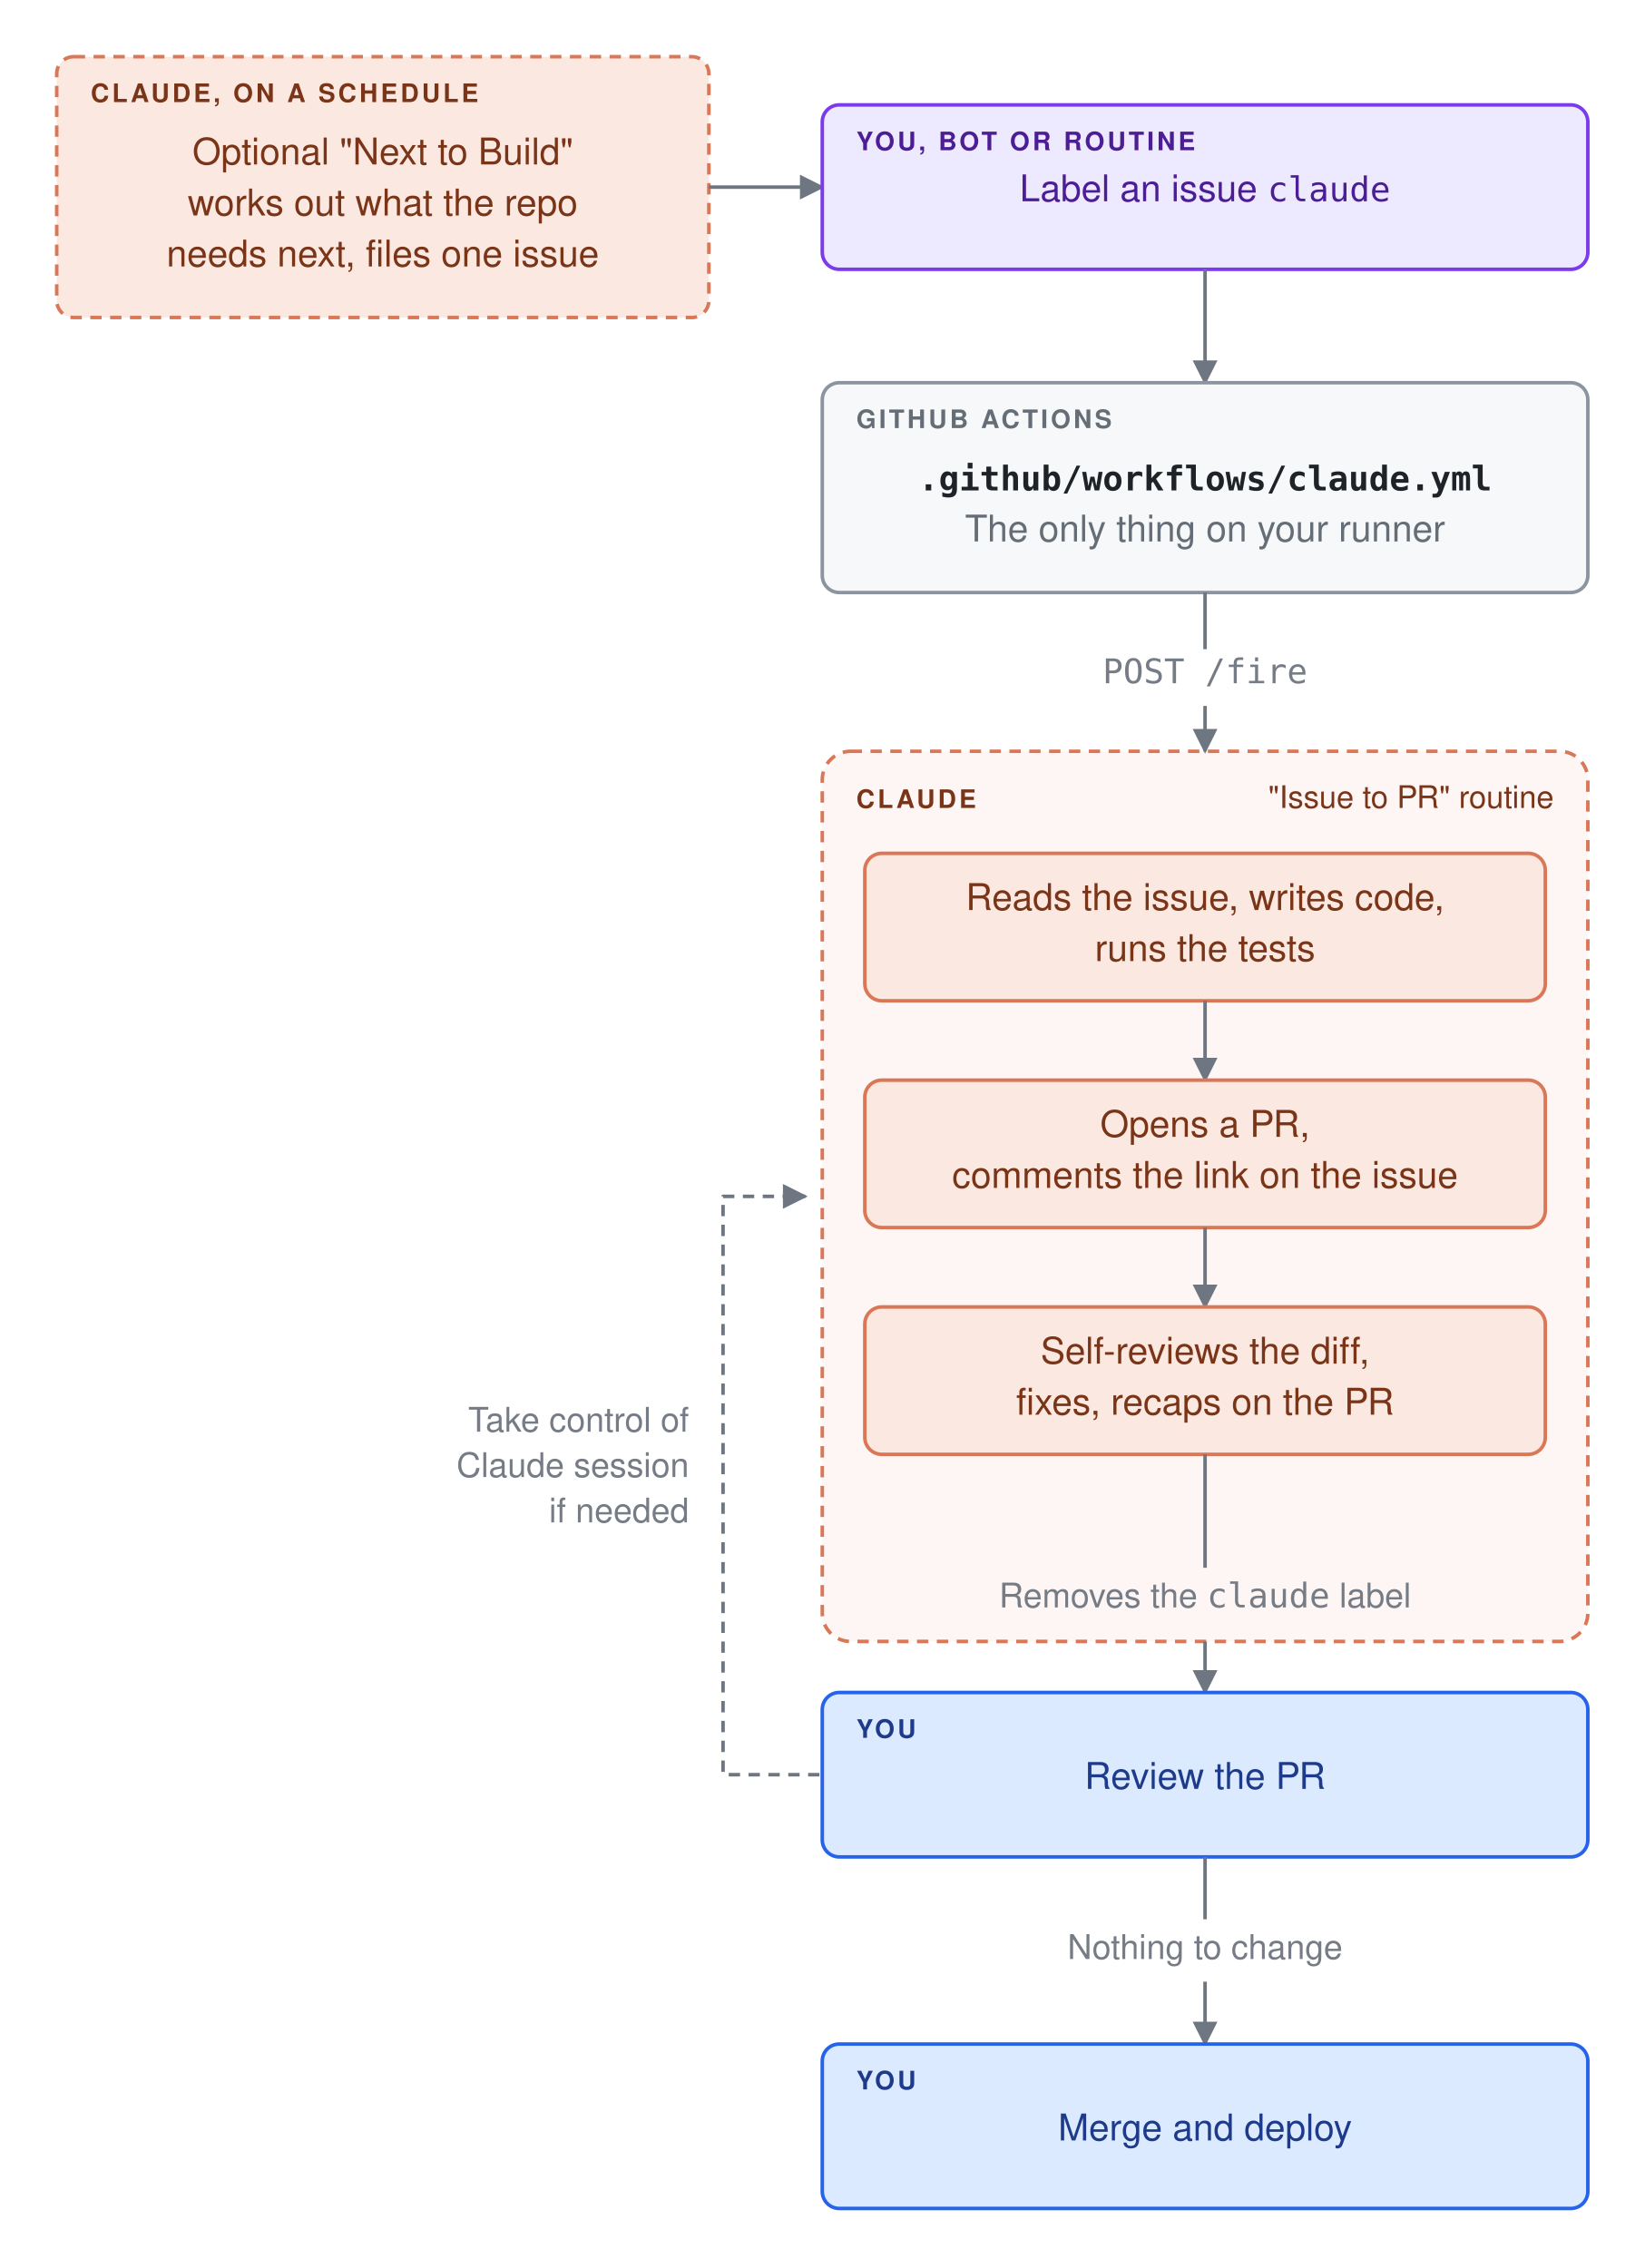
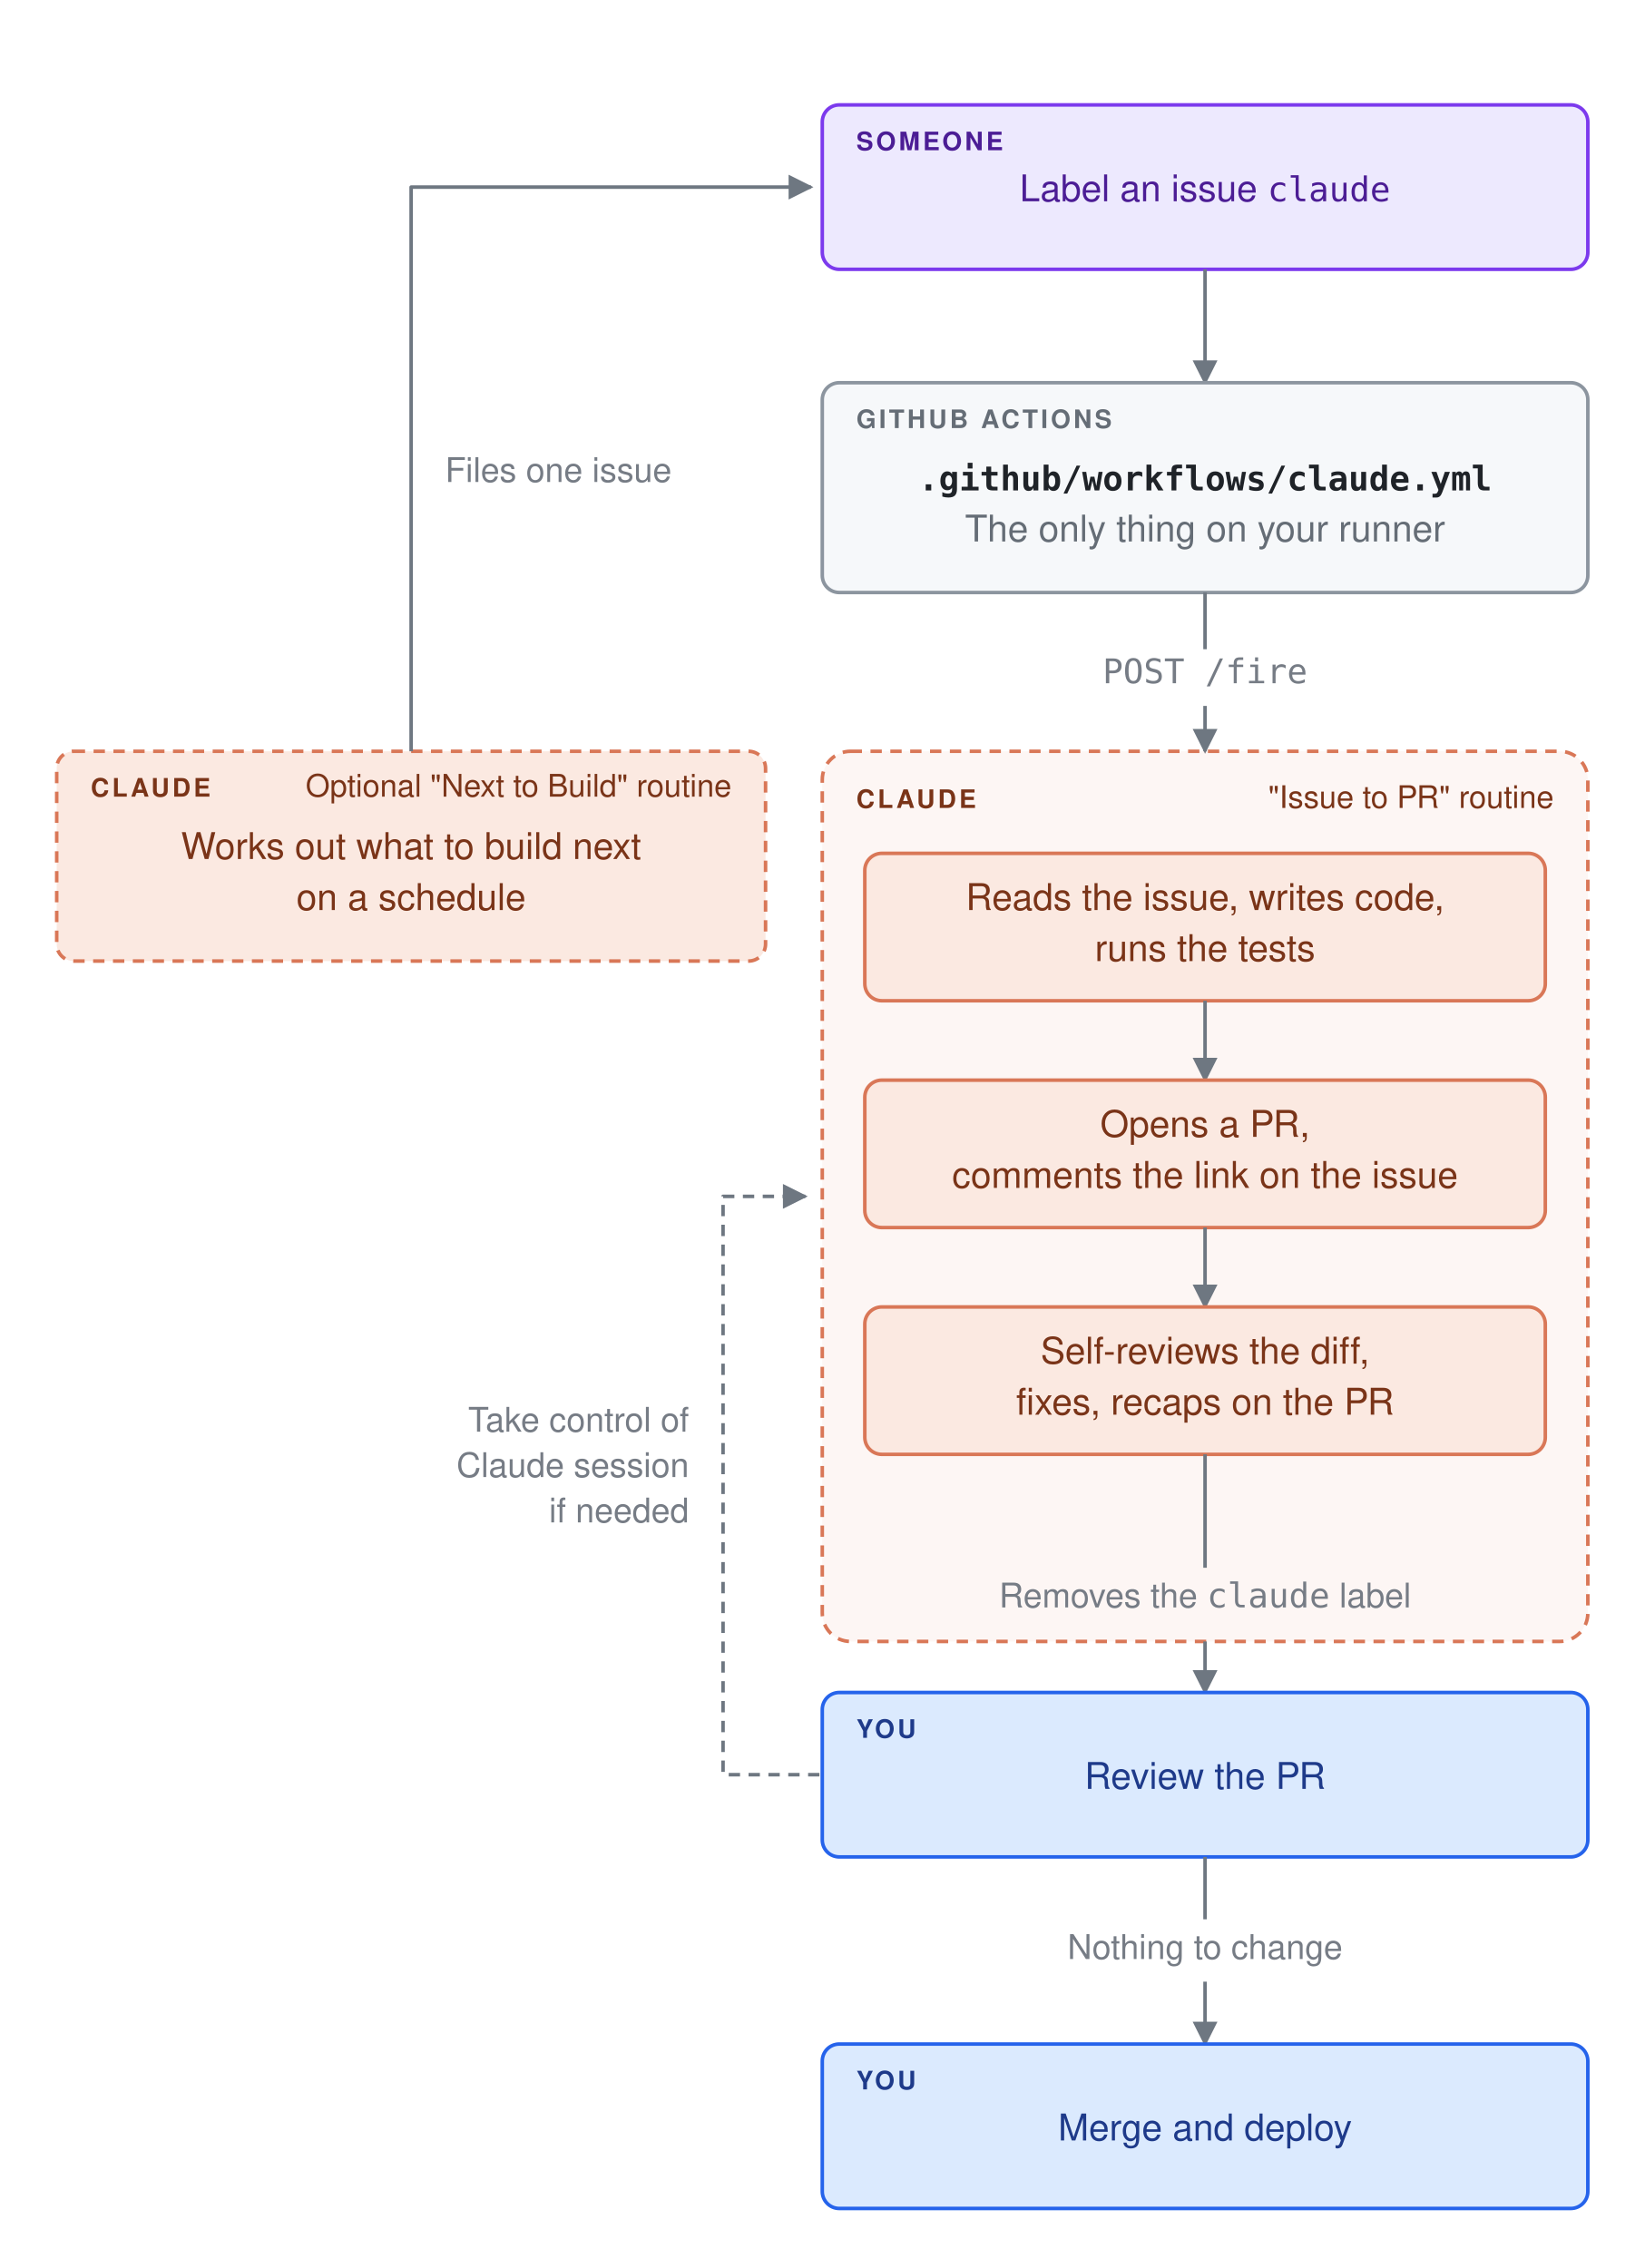
- <svg xmlns="http://www.w3.org/2000/svg" viewBox="0 0 580 800" width="580" height="800" role="img" aria-label="Optionally, the Next to Build routine wakes on a schedule, works out what the repo needs next and files one issue. A human, a bot, or that routine labels an issue claude; a GitHub Actions workflow POSTs /fire; the Issue to PR routine reads the issue, writes code, runs the tests, opens a PR, self-reviews it and removes the label. The human reviews the PR: if nothing needs to change they merge and deploy, otherwise they take control of the Claude session.">
+ <svg xmlns="http://www.w3.org/2000/svg" viewBox="0 0 580 800" width="580" height="800" role="img" aria-label="Optionally, the Next to Build routine works out what to build next on a schedule and files one issue. Someone — a human, a bot, or that routine — labels an issue claude; a GitHub Actions workflow POSTs /fire; the Issue to PR routine reads the issue, writes code, runs the tests, opens a PR, self-reviews it and removes the label. The human reviews the PR: if nothing needs to change they merge and deploy, otherwise they take control of the Claude session.">
  <defs>
    <marker id="l-arrow" viewBox="0 0 10 10" refX="9" refY="5" markerWidth="7" markerHeight="7" orient="auto-start-reverse">
      <path d="M0,0 L10,5 L0,10 z" fill="#6e7781" />
    </marker>
  </defs>
  <g font-family="ui-sans-serif, -apple-system, 'Segoe UI', Helvetica, Arial, sans-serif">
-     <rect x="20" y="20" width="230" height="92" rx="6" fill="#fbe9e1" stroke="#d97757" stroke-width="1.25" stroke-dasharray="4 3" />
-     <text x="32" y="36" font-size="9" font-weight="600" letter-spacing="1" fill="#7a3418">CLAUDE, ON A SCHEDULE</text>
-     <text x="135" y="58" font-size="13" text-anchor="middle" fill="#7a3418">Optional "Next to Build"</text>
-     <text x="135" y="76" font-size="13" text-anchor="middle" fill="#7a3418">works out what the repo</text>
-     <text x="135" y="94" font-size="13" text-anchor="middle" fill="#7a3418">needs next, files one issue</text>
-     <line x1="250" y1="66" x2="290" y2="66" stroke="#6e7781" stroke-width="1.25" marker-end="url(#l-arrow)" />
+     <rect x="20" y="265" width="250" height="74" rx="6" fill="#fbe9e1" stroke="#d97757" stroke-width="1.25" stroke-dasharray="4 3" />
+     <text x="32" y="281" font-size="9" font-weight="600" letter-spacing="1" fill="#7a3418">CLAUDE</text>
+     <text x="258" y="281" font-size="11" text-anchor="end" fill="#7a3418">Optional "Next to Build" routine</text>
+     <text x="145" y="303" font-size="13" text-anchor="middle" fill="#7a3418">Works out what to build next</text>
+     <text x="145" y="321" font-size="13" text-anchor="middle" fill="#7a3418">on a schedule</text>
+     <path d="M145,265 V66 H286" fill="none" stroke="#6e7781" stroke-width="1.25" stroke-linejoin="round" marker-end="url(#l-arrow)" />
+     <text x="157" y="170" font-size="12" fill="#767c85">Files one issue</text>
    <rect x="290" y="37" width="270" height="58" rx="6" fill="#ede9fe" stroke="#7c3aed" stroke-width="1.25" />
-     <text x="302" y="53" font-size="9" font-weight="600" letter-spacing="1" fill="#4c1d95">YOU, BOT OR ROUTINE</text>
+     <text x="302" y="53" font-size="9" font-weight="600" letter-spacing="1" fill="#4c1d95">SOMEONE</text>
    <text x="425" y="71" font-size="13" text-anchor="middle" fill="#4c1d95">Label an issue <tspan font-family="ui-monospace, SFMono-Regular, Menlo, Consolas, monospace" font-size="12">claude</tspan>
    </text>
    <line x1="425" y1="95" x2="425" y2="135" stroke="#6e7781" stroke-width="1.25" marker-end="url(#l-arrow)" />
    <rect x="290" y="135" width="270" height="74" rx="6" fill="#f6f8fa" stroke="#8c959f" stroke-width="1.25" />
    <text x="302" y="151" font-size="9" font-weight="600" letter-spacing="1" fill="#656d76">GITHUB ACTIONS</text>
    <text x="425" y="173" font-size="12" font-weight="600" text-anchor="middle" font-family="ui-monospace, SFMono-Regular, Menlo, Consolas, monospace" fill="#1f2328">.github/workflows/claude.yml</text>
    <text x="425" y="191" font-size="13" text-anchor="middle" fill="#656d76">The only thing on your runner</text>
    <line x1="425" y1="209" x2="425" y2="229" stroke="#6e7781" stroke-width="1.25" />
    <text x="425" y="241" font-size="12" text-anchor="middle" font-family="ui-monospace, SFMono-Regular, Menlo, Consolas, monospace" fill="#767c85">POST /fire</text>
    <line x1="425" y1="249" x2="425" y2="265" stroke="#6e7781" stroke-width="1.25" marker-end="url(#l-arrow)" />
    <rect x="290" y="265" width="270" height="314" rx="10" fill="rgba(217,119,87,0.07)" stroke="#d97757" stroke-width="1.25" stroke-dasharray="4 3" />
    <text x="302" y="285" font-size="9" font-weight="600" letter-spacing="1" fill="#7a3418">CLAUDE</text>
    <text x="548" y="285" font-size="11" text-anchor="end" fill="#7a3418">"Issue to PR" routine</text>
    <rect x="305" y="301" width="240" height="52" rx="6" fill="#fbe9e1" stroke="#d97757" stroke-width="1.25" />
    <text x="425" y="321" font-size="13" text-anchor="middle" fill="#7a3418">Reads the issue, writes code,</text>
    <text x="425" y="339" font-size="13" text-anchor="middle" fill="#7a3418">runs the tests</text>
    <line x1="425" y1="353" x2="425" y2="381" stroke="#6e7781" stroke-width="1.25" marker-end="url(#l-arrow)" />
    <rect x="305" y="381" width="240" height="52" rx="6" fill="#fbe9e1" stroke="#d97757" stroke-width="1.25" />
    <text x="425" y="401" font-size="13" text-anchor="middle" fill="#7a3418">Opens a PR,</text>
    <text x="425" y="419" font-size="13" text-anchor="middle" fill="#7a3418">comments the link on the issue</text>
    <line x1="425" y1="433" x2="425" y2="461" stroke="#6e7781" stroke-width="1.25" marker-end="url(#l-arrow)" />
    <rect x="305" y="461" width="240" height="52" rx="6" fill="#fbe9e1" stroke="#d97757" stroke-width="1.25" />
    <text x="425" y="481" font-size="13" text-anchor="middle" fill="#7a3418">Self-reviews the diff,</text>
    <text x="425" y="499" font-size="13" text-anchor="middle" fill="#7a3418">fixes, recaps on the PR</text>
    <line x1="425" y1="513" x2="425" y2="553" stroke="#6e7781" stroke-width="1.25" />
    <text x="425" y="567" font-size="12" text-anchor="middle" fill="#767c85">Removes the <tspan font-family="ui-monospace, SFMono-Regular, Menlo, Consolas, monospace" font-size="12">claude</tspan> label</text>
    <line x1="425" y1="579" x2="425" y2="597" stroke="#6e7781" stroke-width="1.25" marker-end="url(#l-arrow)" />
    <rect x="290" y="597" width="270" height="58" rx="6" fill="#dbeafe" stroke="#2563eb" stroke-width="1.25" />
    <text x="302" y="613" font-size="9" font-weight="600" letter-spacing="1" fill="#1e3a8a">YOU</text>
    <text x="425" y="631" font-size="13" text-anchor="middle" fill="#1e3a8a">Review the PR</text>
    <line x1="425" y1="655" x2="425" y2="677" stroke="#6e7781" stroke-width="1.25" />
    <text x="425" y="691" font-size="12" text-anchor="middle" fill="#767c85">Nothing to change</text>
    <line x1="425" y1="699" x2="425" y2="721" stroke="#6e7781" stroke-width="1.25" marker-end="url(#l-arrow)" />
    <rect x="290" y="721" width="270" height="58" rx="6" fill="#dbeafe" stroke="#2563eb" stroke-width="1.25" />
    <text x="302" y="737" font-size="9" font-weight="600" letter-spacing="1" fill="#1e3a8a">YOU</text>
    <text x="425" y="755" font-size="13" text-anchor="middle" fill="#1e3a8a">Merge and deploy</text>
    <path d="M289,626 H255 V422 H284" fill="none" stroke="#6e7781" stroke-width="1.25" stroke-dasharray="4 3" stroke-linejoin="round" marker-end="url(#l-arrow)" />
    <text x="243" y="505" font-size="12" text-anchor="end" fill="#767c85">Take control of</text>
    <text x="243" y="521" font-size="12" text-anchor="end" fill="#767c85">Claude session</text>
    <text x="243" y="537" font-size="12" text-anchor="end" fill="#767c85">if needed</text>
  </g>
</svg>
